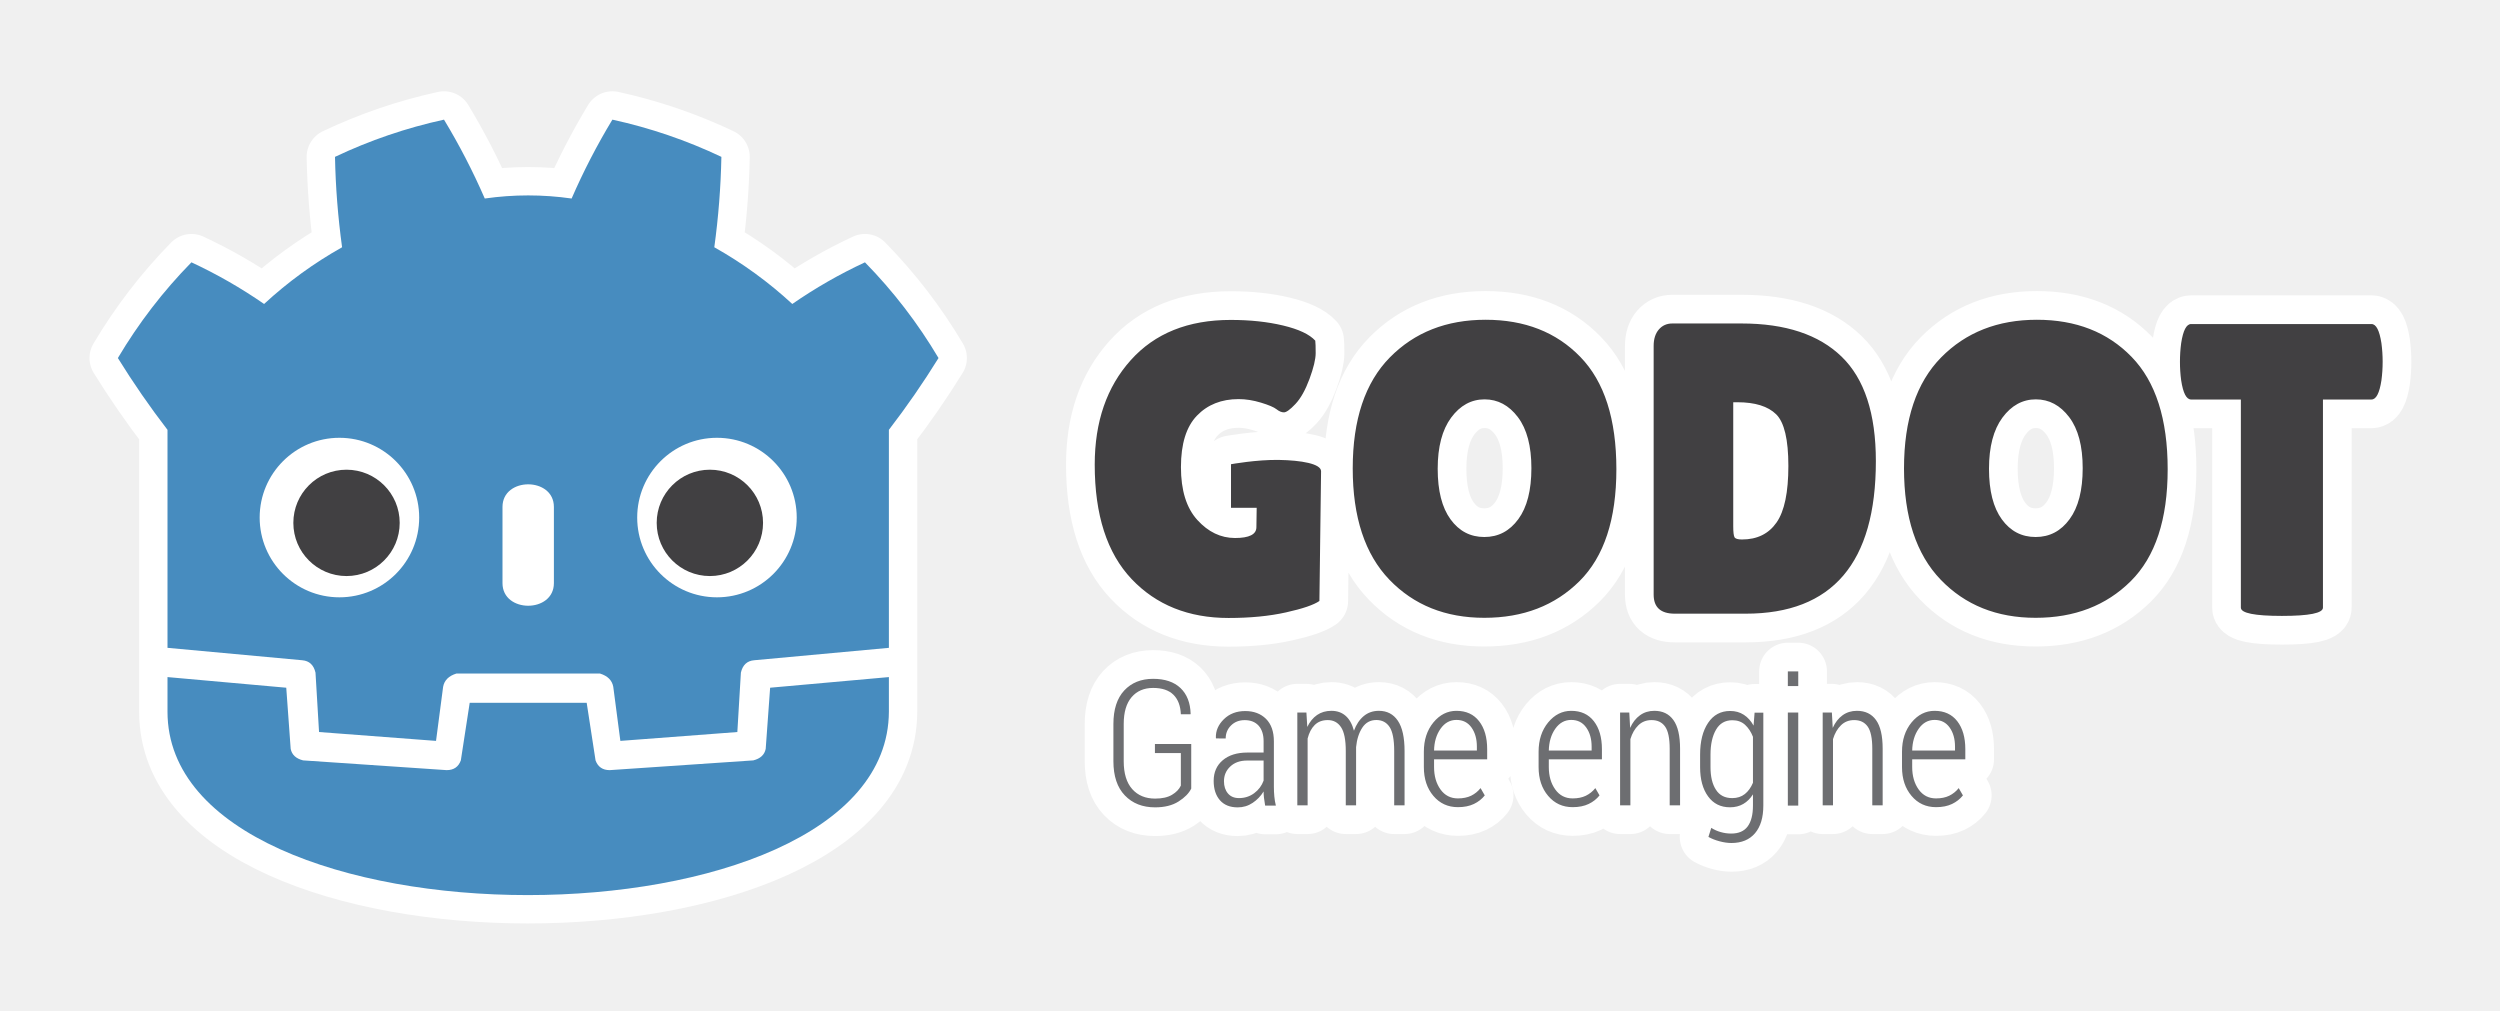
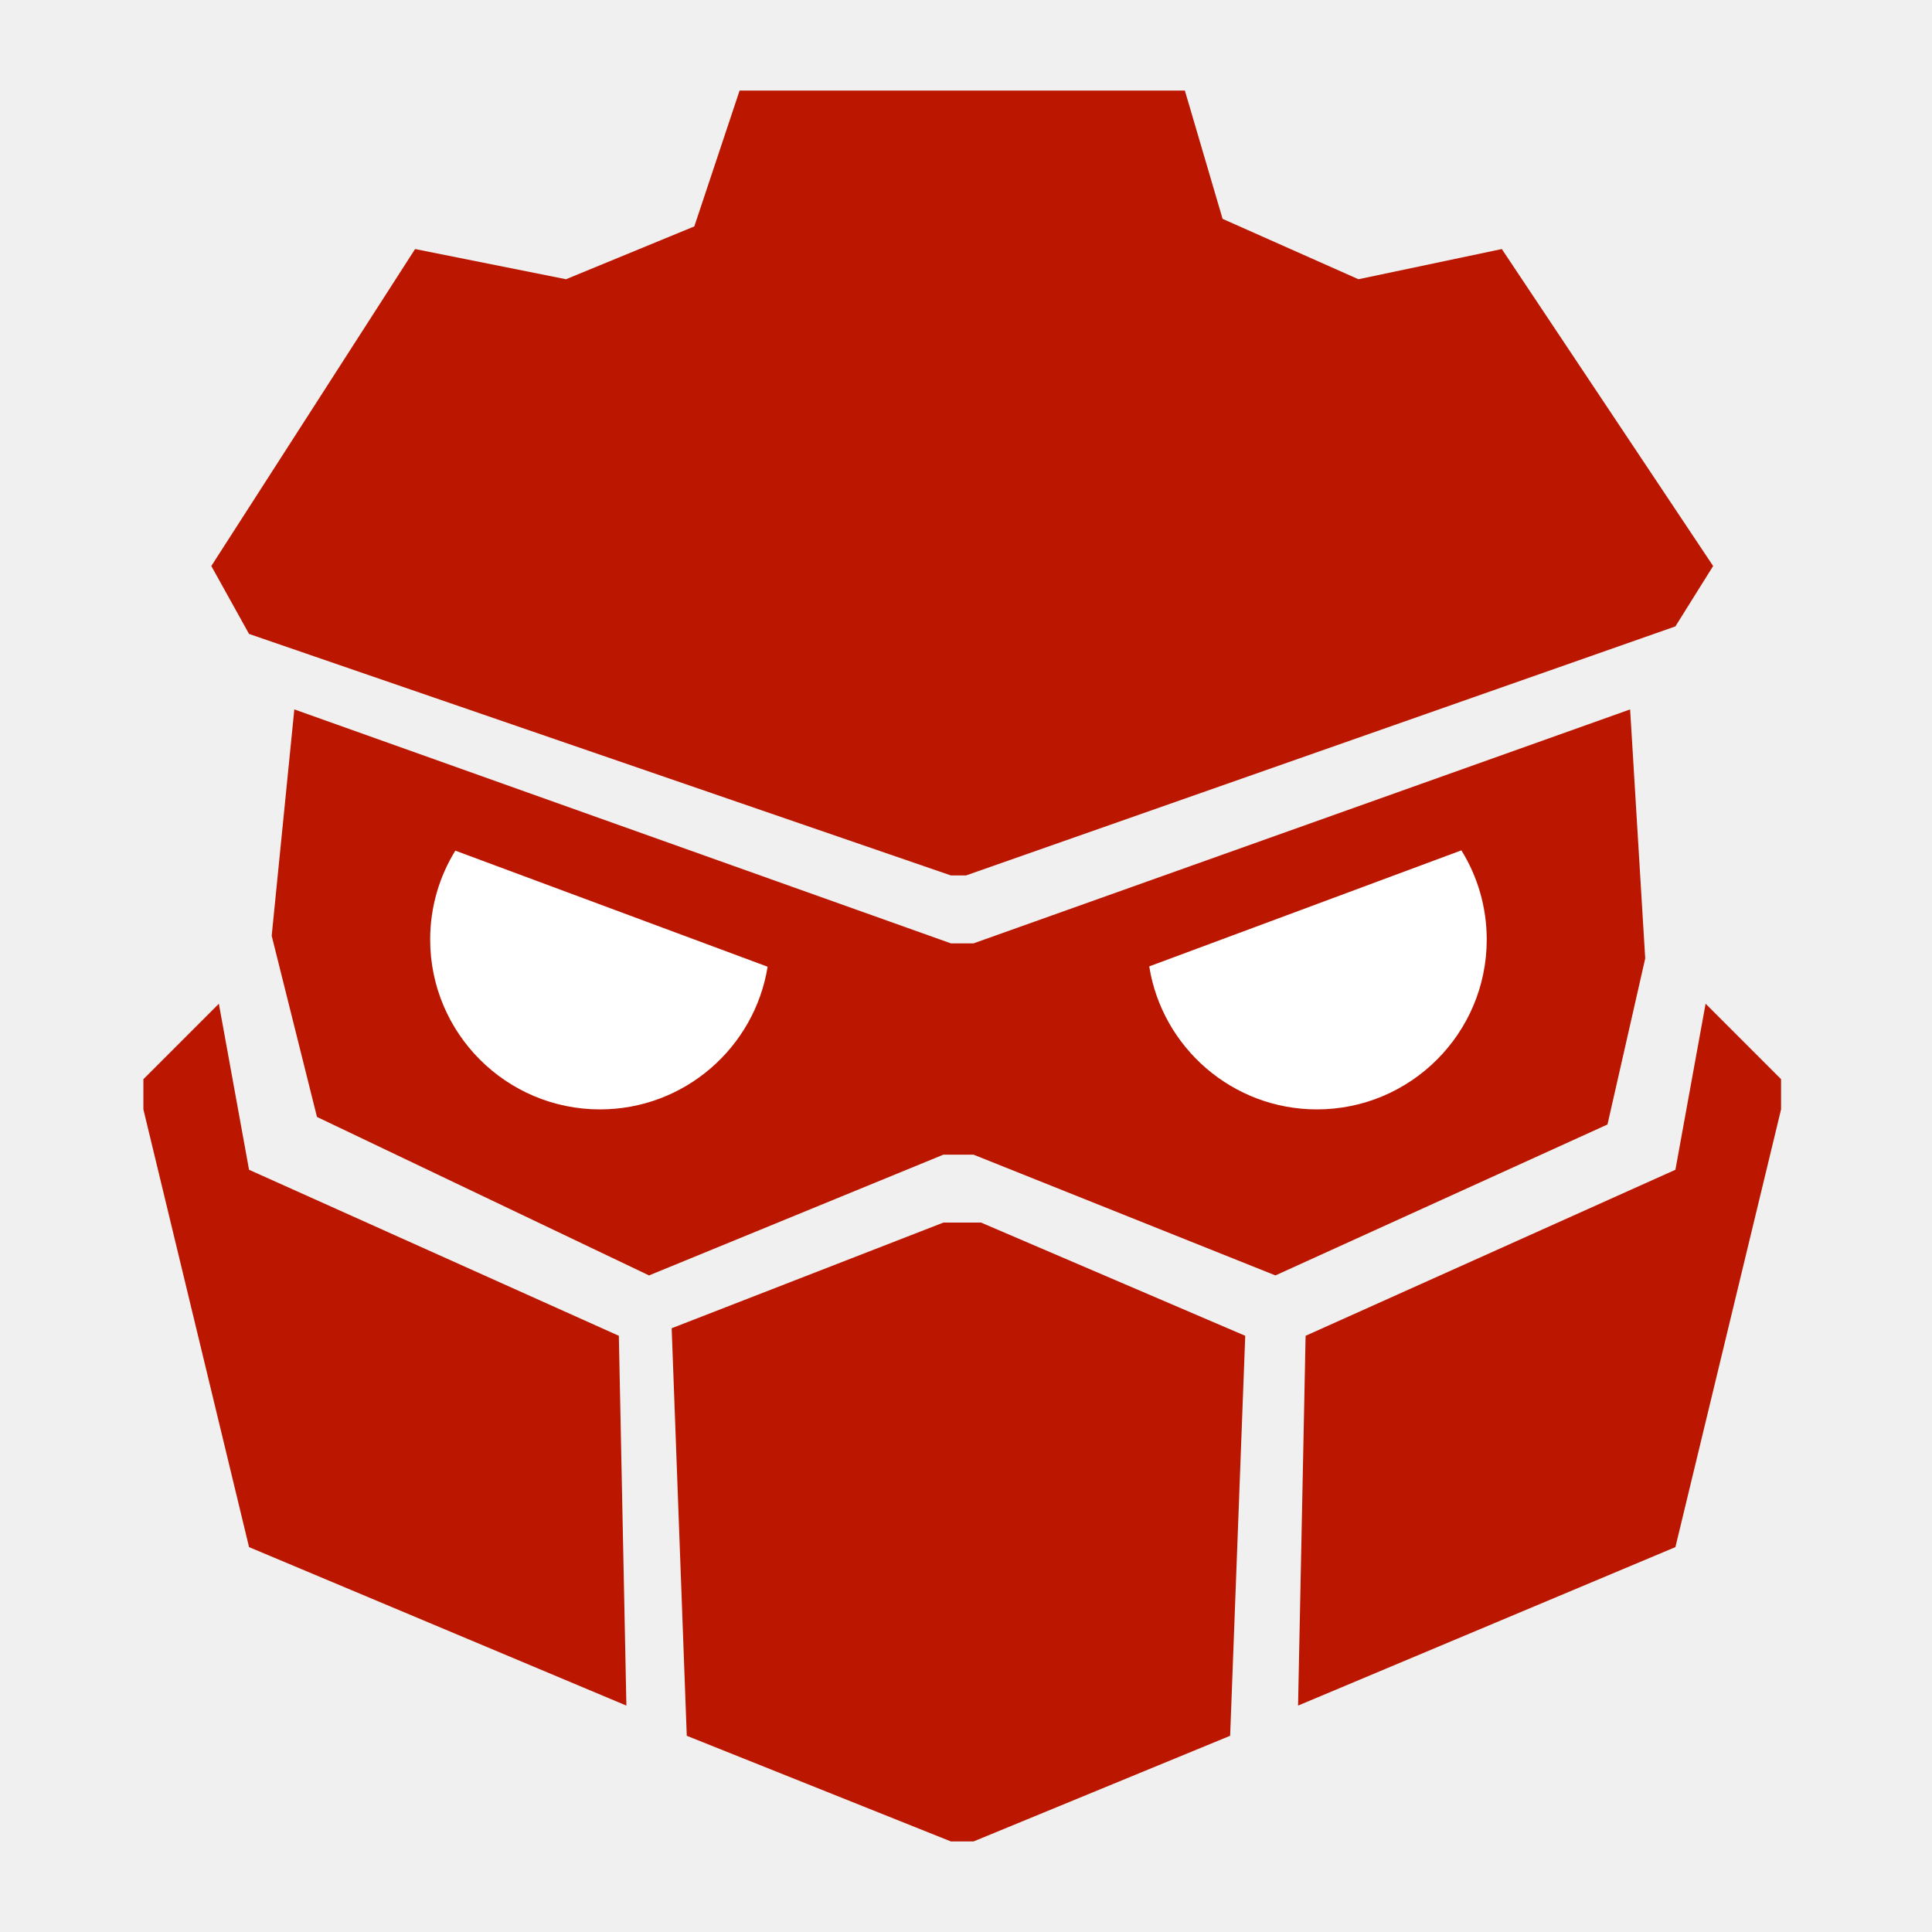
- <svg xmlns="http://www.w3.org/2000/svg" width="1024" height="414">
-   <path stroke="#fff" stroke-linejoin="round" stroke-width="23.5" d="M523.82 188.382c-9.142-.142-19.603 1.764-19.603 1.764v17.842h10.52l-.117 7.953c0 2.946-2.92 4.427-8.747 4.427-5.831 0-10.982-2.47-15.45-7.395-4.48-4.932-6.708-12.141-6.708-21.64 0-9.519 2.176-16.537 6.536-21.065 4.35-4.524 10.05-6.794 17.064-6.794 2.946 0 5.996.476 9.168 1.445 3.174.962 5.293 1.863 6.375 2.707 1.072.867 2.09 1.277 3.056 1.277.96 0 2.513-1.122 4.66-3.392 2.153-2.263 4.082-5.693 5.782-10.267 1.694-4.598 2.543-8.122 2.543-10.621 0-2.48-.054-4.19-.164-5.092-2.379-2.603-6.767-4.666-13.168-6.2-6.39-1.53-13.552-2.289-21.476-2.289-17.438 0-31.073 5.49-40.92 16.47-9.855 10.982-14.773 25.24-14.773 42.79 0 20.607 5.035 36.227 15.103 46.868 10.085 10.64 23.327 15.953 39.743 15.953 8.827 0 16.664-.76 23.51-2.289 6.853-1.523 11.41-3.088 13.676-4.67l.68-53.137c0-3.087-8.149-4.488-17.29-4.645zm84.247-24.804c-5.431 0-9.98 2.496-13.671 7.47-3.672 4.98-5.517 11.969-5.517 20.963 0 9.013 1.754 15.914 5.27 20.722 3.508 4.823 8.117 7.225 13.835 7.225 5.715 0 10.358-2.432 13.924-7.313q5.351-7.293 5.353-20.884c0-9.054-1.846-16.023-5.524-20.89q-5.51-7.292-13.67-7.293m-.083 89.477c-15.9 0-28.868-5.203-38.89-15.61q-15.016-15.624-15.017-45.592c0-19.992 5.063-35.128 15.191-45.435 10.131-10.293 23.209-15.444 39.228-15.444 16.016 0 28.954 5.058 38.795 15.204 9.858 10.126 14.778 25.477 14.778 46.009 0 20.546-5.034 35.828-15.114 45.856-10.08 10.008-23.062 15.012-38.971 15.012m101.95-88.298v50.788c0 2.37.176 3.866.515 4.493.337.624 1.358.937 3.052.937 6.232 0 10.954-2.328 14.181-6.97 3.235-4.636 4.835-12.356 4.835-23.168 0-10.817-1.674-17.865-5-21.139-3.344-3.283-8.64-4.94-15.884-4.94zm-32.599 78.798V141.681c0-2.832.704-5.067 2.126-6.724 1.413-1.632 3.25-2.461 5.521-2.461h28.357c17.994 0 31.664 4.54 40.994 13.597 9.347 9.054 14.02 23.31 14.02 42.784 0 41.66-17.778 62.486-53.326 62.486h-29.03c-5.769 0-8.662-2.597-8.662-7.808m156.544-79.977c-5.432 0-9.994 2.496-13.678 7.47q-5.507 7.471-5.508 20.963c0 9.013 1.758 15.914 5.262 20.722 3.505 4.823 8.119 7.225 13.837 7.225 5.717 0 10.363-2.432 13.924-7.313q5.354-7.293 5.355-20.884c0-9.054-1.843-16.023-5.522-20.89-3.68-4.861-8.23-7.293-13.67-7.293m-.087 89.477q-23.86 0-38.88-15.61-15.03-15.624-15.03-45.592c0-19.992 5.065-35.128 15.191-45.435 10.139-10.293 23.209-15.444 39.233-15.444 16.02 0 28.946 5.058 38.8 15.204 9.85 10.126 14.772 25.477 14.772 46.009 0 20.546-5.037 35.828-15.115 45.856-10.076 10.008-23.07 15.012-38.971 15.012m117.69-4.17c0 2.251-5.597 3.392-16.809 3.392-11.202 0-16.815-1.141-16.815-3.392v-85.248h-20.371c-1.928 0-3.286-2.597-4.077-7.818a56 56 0 0 1-.501-7.636c0-2.592.162-5.146.501-7.636.79-5.205 2.15-7.823 4.077-7.823h73.864c1.924 0 3.277 2.617 4.078 7.823.333 2.49.505 5.043.505 7.636 0 2.608-.172 5.152-.505 7.637-.8 5.22-2.154 7.817-4.078 7.817h-19.87z" />
-   <path fill="#414042" d="M523.82 188.382c-9.142-.142-19.603 1.764-19.603 1.764v17.842h10.52l-.117 7.953c0 2.946-2.92 4.427-8.747 4.427-5.831 0-10.982-2.47-15.45-7.395-4.48-4.932-6.708-12.141-6.708-21.64 0-9.519 2.176-16.537 6.536-21.065 4.35-4.524 10.05-6.794 17.064-6.794 2.946 0 5.996.476 9.168 1.445 3.174.962 5.293 1.863 6.375 2.707 1.072.867 2.09 1.277 3.056 1.277.96 0 2.513-1.122 4.66-3.392 2.153-2.263 4.082-5.693 5.782-10.267 1.694-4.598 2.543-8.122 2.543-10.621 0-2.48-.054-4.19-.164-5.092-2.379-2.603-6.767-4.666-13.168-6.2-6.39-1.53-13.552-2.289-21.476-2.289-17.438 0-31.073 5.49-40.92 16.47-9.855 10.982-14.773 25.24-14.773 42.79 0 20.607 5.035 36.227 15.103 46.868 10.085 10.64 23.327 15.953 39.743 15.953 8.827 0 16.664-.76 23.51-2.289 6.853-1.523 11.41-3.088 13.676-4.67l.68-53.137c0-3.087-8.149-4.488-17.29-4.645m84.247-24.804c-5.431 0-9.98 2.496-13.671 7.47-3.672 4.98-5.517 11.969-5.517 20.963 0 9.013 1.754 15.914 5.27 20.722 3.508 4.823 8.117 7.225 13.835 7.225 5.715 0 10.358-2.432 13.924-7.313q5.351-7.293 5.353-20.884c0-9.054-1.846-16.023-5.524-20.89q-5.51-7.292-13.67-7.293m-.083 89.477c-15.9 0-28.868-5.203-38.89-15.61q-15.016-15.624-15.017-45.592c0-19.992 5.063-35.128 15.191-45.435 10.131-10.293 23.209-15.444 39.228-15.444 16.016 0 28.954 5.058 38.795 15.204 9.858 10.126 14.778 25.477 14.778 46.009 0 20.546-5.034 35.828-15.114 45.856-10.08 10.008-23.062 15.012-38.971 15.012m101.95-88.298v50.788c0 2.37.176 3.866.515 4.493.337.624 1.358.937 3.052.937 6.232 0 10.954-2.328 14.181-6.97 3.235-4.636 4.835-12.356 4.835-23.168 0-10.817-1.674-17.865-5-21.139-3.344-3.283-8.64-4.94-15.884-4.94zm-32.599 78.798V141.681c0-2.832.704-5.067 2.126-6.724 1.413-1.632 3.25-2.461 5.521-2.461h28.357c17.994 0 31.664 4.54 40.994 13.597 9.347 9.054 14.02 23.31 14.02 42.784 0 41.66-17.778 62.486-53.326 62.486h-29.03c-5.769 0-8.662-2.597-8.662-7.808m156.544-79.977c-5.432 0-9.994 2.496-13.678 7.47q-5.507 7.471-5.508 20.963c0 9.013 1.758 15.914 5.262 20.722 3.505 4.823 8.119 7.225 13.837 7.225 5.717 0 10.363-2.432 13.924-7.313q5.354-7.293 5.355-20.884c0-9.054-1.843-16.023-5.522-20.89-3.68-4.861-8.23-7.293-13.67-7.293m-.087 89.477q-23.86 0-38.88-15.61-15.03-15.624-15.03-45.592c0-19.992 5.065-35.128 15.191-45.435 10.139-10.293 23.209-15.444 39.233-15.444 16.02 0 28.946 5.058 38.8 15.204 9.85 10.126 14.772 25.477 14.772 46.009 0 20.546-5.037 35.828-15.115 45.856-10.076 10.008-23.07 15.012-38.971 15.012m117.69-4.17c0 2.251-5.597 3.392-16.809 3.392-11.202 0-16.815-1.141-16.815-3.392v-85.248h-20.371c-1.928 0-3.286-2.597-4.077-7.818a56 56 0 0 1-.501-7.636c0-2.592.162-5.146.501-7.636.79-5.205 2.15-7.823 4.077-7.823h73.864c1.924 0 3.277 2.617 4.078 7.823.333 2.49.505 5.043.505 7.636 0 2.608-.172 5.152-.505 7.637-.8 5.22-2.154 7.817-4.078 7.817h-19.87z" />
-   <path stroke="#fff" stroke-linejoin="round" stroke-width="23.5" d="M487.93 322.997c-.94 1.926-2.664 3.691-5.188 5.289-2.52 1.607-5.722 2.406-9.611 2.406-5.132 0-9.259-1.617-12.394-4.887-3.122-3.243-4.686-7.92-4.686-14.022V296.57c0-5.97 1.473-10.548 4.431-13.743 2.95-3.17 6.903-4.78 11.84-4.78 4.824 0 8.564 1.27 11.212 3.781 2.639 2.519 4.025 6.038 4.146 10.532l-.066.2h-3.94c-.14-3.443-1.14-6.101-3.022-7.979-1.871-1.861-4.655-2.803-8.33-2.803-3.72 0-6.668 1.259-8.823 3.785-2.15 2.518-3.224 6.17-3.224 10.968v15.301q.001 7.462 3.476 11.382c2.316 2.592 5.438 3.892 9.38 3.892 2.876 0 5.19-.51 6.92-1.554 1.738-1.028 2.942-2.285 3.624-3.775V308.45h-10.618v-3.704h14.873zm19.557 3.902c2.336 0 4.416-.661 6.232-2.01 1.82-1.353 3.096-3.063 3.852-5.146v-8.224h-6.756q-4.31 0-6.896 2.442c-1.726 1.617-2.581 3.637-2.581 6.037 0 2.03.534 3.696 1.616 4.981 1.08 1.289 2.59 1.92 4.533 1.92m10.715 3.068a99 99 0 0 1-.48-3.225 22 22 0 0 1-.15-2.562 14.9 14.9 0 0 1-4.483 4.675c-1.836 1.236-3.878 1.848-6.128 1.848-3.147 0-5.567-.975-7.28-2.927-1.702-1.96-2.563-4.6-2.563-7.936 0-3.523 1.237-6.35 3.72-8.448 2.48-2.098 5.85-3.147 10.09-3.147h6.643v-4.672c0-2.686-.686-4.802-2.032-6.331-1.375-1.51-3.264-2.275-5.701-2.275-2.268 0-4.139.722-5.608 2.182-1.463 1.45-2.19 3.224-2.19 5.337l-3.944-.035-.07-.206c-.11-2.866.973-5.4 3.261-7.646 2.279-2.24 5.203-3.352 8.761-3.352 3.517 0 6.347 1.069 8.509 3.2q3.224 3.227 3.226 9.21v18.645c0 1.358.064 2.677.183 3.936a25 25 0 0 0 .627 3.729zm16.905-38.108.36 5.9c1-2.112 2.339-3.739 3.998-4.896q2.498-1.711 5.874-1.711c2.296 0 4.232.668 5.794 2.02 1.562 1.347 2.714 3.387 3.446 6.127.938-2.529 2.264-4.528 3.986-5.975 1.722-1.45 3.812-2.172 6.23-2.172 3.335 0 5.923 1.35 7.755 4.05 1.841 2.705 2.759 6.856 2.759 12.464v22.207h-4.246v-22.28c0-4.663-.645-7.946-1.9-9.834-1.261-1.89-3.071-2.842-5.41-2.842-2.462 0-4.384 1.04-5.767 3.152-1.375 2.112-2.223 4.754-2.531 7.945v23.86h-4.224v-22.258c0-4.554-.639-7.812-1.945-9.759-1.299-1.946-3.107-2.912-5.427-2.912-2.218 0-4.013.677-5.358 2.02-1.353 1.349-2.315 3.195-2.899 5.538v27.369h-4.22v-38.014zm61.457 3.021q-3.966 0-6.517 3.613c-1.705 2.415-2.585 5.392-2.656 8.938h17.537v-1.626c0-3.137-.736-5.75-2.21-7.822-1.482-2.075-3.53-3.103-6.154-3.103m.598 35.735c-4.099 0-7.451-1.543-10.055-4.621q-3.895-4.61-3.896-11.793v-6.313c0-4.798 1.303-8.798 3.912-11.979 2.616-3.167 5.758-4.75 9.441-4.75 3.983 0 7.068 1.413 9.27 4.246q3.313 4.257 3.312 11.434v4.171H587.39v3.162c0 3.68.882 6.744 2.635 9.19 1.757 2.45 4.144 3.666 7.136 3.666 2.077 0 3.888-.367 5.396-1.089a11.1 11.1 0 0 0 3.877-3.132l1.728 2.99c-1.148 1.456-2.634 2.633-4.45 3.505-1.811.868-4 1.312-6.551 1.312m46.411-35.734q-3.976 0-6.528 3.613-2.54 3.62-2.652 8.938h17.54v-1.626c0-3.137-.733-5.75-2.216-7.822-1.475-2.075-3.52-3.103-6.144-3.103m.593 35.735c-4.1 0-7.446-1.543-10.045-4.621q-3.91-4.61-3.91-11.793v-6.313c0-4.798 1.309-8.798 3.913-11.979 2.623-3.167 5.766-4.75 9.45-4.75 3.975 0 7.072 1.413 9.27 4.246 2.2 2.837 3.304 6.65 3.304 11.434v4.171h-21.755v3.162q0 5.52 2.647 9.19c1.747 2.45 4.124 3.666 7.125 3.666 2.087 0 3.888-.367 5.392-1.089a11.2 11.2 0 0 0 3.894-3.132l1.717 2.99c-1.15 1.456-2.633 2.633-4.451 3.505-1.81.868-3.997 1.312-6.55 1.312m23.189-38.755.345 6.284c1.014-2.23 2.353-3.962 4.034-5.166 1.667-1.21 3.63-1.824 5.887-1.824 3.396 0 5.998 1.256 7.804 3.78 1.826 2.518 2.73 6.434 2.73 11.749v23.191h-4.249V306.72c0-4.343-.636-7.377-1.9-9.137-1.258-1.76-3.107-2.636-5.513-2.636-2.158 0-3.968.701-5.419 2.126-1.457 1.412-2.543 3.294-3.267 5.666v27.134h-4.219V291.86zm33.27 22.395c0 3.858.73 6.926 2.213 9.208 1.465 2.304 3.695 3.443 6.671 3.443 2.04 0 3.757-.544 5.167-1.657 1.405-1.113 2.514-2.662 3.336-4.627V301.79c-.79-2.025-1.874-3.66-3.244-4.92-1.368-1.24-3.102-1.863-5.186-1.863-2.97 0-5.216 1.294-6.708 3.891-1.502 2.603-2.25 5.995-2.25 10.161zm-4.262-5.195c0-5.386 1.088-9.714 3.274-12.975 2.169-3.245 5.187-4.871 9.03-4.871 2.134 0 4.007.52 5.607 1.564 1.603 1.024 2.928 2.523 3.992 4.43l.412-5.287h3.581v38.048c0 4.871-1.13 8.646-3.4 11.317-2.271 2.66-5.499 4.009-9.666 4.009-1.5 0-3.11-.235-4.832-.691-1.724-.456-3.252-1.054-4.59-1.805l1.168-3.704a14.1 14.1 0 0 0 3.831 1.716 15.2 15.2 0 0 0 4.352.616q4.536-.001 6.71-2.905c1.452-1.961 2.18-4.798 2.18-8.553v-4.597c-1.079 1.71-2.402 3.024-3.97 3.93-1.563.912-3.39 1.368-5.448 1.368-3.818 0-6.814-1.496-8.976-4.486-2.167-2.983-3.255-6.965-3.255-11.93zm40.2 20.916h-4.266V291.86h4.266zm0-48.968h-4.266v-6.005h4.266zm13.774 10.852.346 6.284c1.016-2.23 2.35-3.962 4.027-5.166 1.677-1.21 3.643-1.824 5.89-1.824 3.397 0 6.01 1.256 7.82 3.78 1.821 2.518 2.717 6.434 2.717 11.749v23.191h-4.248V306.72c0-4.343-.635-7.377-1.897-9.137-1.268-1.76-3.103-2.636-5.517-2.636-2.157 0-3.962.701-5.412 2.126-1.455 1.412-2.545 3.294-3.266 5.666v27.134h-4.224V291.86zm42.074 3.021q-3.978 0-6.518 3.613-2.547 3.62-2.66 8.938h17.54v-1.626c0-3.137-.731-5.75-2.21-7.822-1.476-2.075-3.525-3.103-6.152-3.103m.602 35.735c-4.11 0-7.456-1.543-10.048-4.621q-3.903-4.61-3.903-11.793v-6.313c0-4.798 1.302-8.798 3.91-11.979q3.924-4.75 9.439-4.75c3.978 0 7.077 1.413 9.283 4.246 2.197 2.837 3.3 6.65 3.3 11.434v4.171h-21.76v3.162c0 3.68.887 6.744 2.642 9.19 1.754 2.45 4.133 3.666 7.137 3.666 2.08 0 3.88-.367 5.382-1.089a11.16 11.16 0 0 0 3.897-3.132l1.725 2.99c-1.156 1.456-2.64 2.633-4.454 3.505-1.81.868-3.998 1.312-6.55 1.312" />
-   <path fill="#6d6e71" d="M487.93 322.997c-.94 1.926-2.664 3.691-5.188 5.289-2.52 1.607-5.722 2.406-9.611 2.406-5.132 0-9.259-1.617-12.394-4.887-3.122-3.243-4.686-7.92-4.686-14.022V296.57c0-5.97 1.473-10.548 4.431-13.743 2.95-3.17 6.903-4.78 11.84-4.78 4.824 0 8.564 1.27 11.212 3.781 2.639 2.519 4.025 6.038 4.146 10.532l-.066.2h-3.94c-.14-3.443-1.14-6.101-3.022-7.979-1.871-1.861-4.655-2.803-8.33-2.803-3.72 0-6.668 1.259-8.823 3.785-2.15 2.518-3.224 6.17-3.224 10.968v15.301q.001 7.462 3.476 11.382c2.316 2.592 5.438 3.892 9.38 3.892 2.876 0 5.19-.51 6.92-1.554 1.738-1.028 2.942-2.285 3.624-3.775V308.45h-10.618v-3.704h14.873zm19.557 3.902c2.336 0 4.416-.661 6.232-2.01 1.82-1.353 3.096-3.063 3.852-5.146v-8.224h-6.756q-4.31 0-6.896 2.442c-1.726 1.617-2.581 3.637-2.581 6.037 0 2.03.534 3.696 1.616 4.981 1.08 1.289 2.59 1.92 4.533 1.92m10.715 3.068a99 99 0 0 1-.48-3.225 22 22 0 0 1-.15-2.562 14.9 14.9 0 0 1-4.483 4.675c-1.836 1.236-3.878 1.848-6.128 1.848-3.147 0-5.567-.975-7.28-2.927-1.702-1.96-2.563-4.6-2.563-7.936 0-3.523 1.237-6.35 3.72-8.448 2.48-2.098 5.85-3.147 10.09-3.147h6.643v-4.672c0-2.686-.686-4.802-2.032-6.331-1.375-1.51-3.264-2.275-5.701-2.275-2.268 0-4.139.722-5.608 2.182-1.463 1.45-2.19 3.224-2.19 5.337l-3.944-.035-.07-.206c-.11-2.866.973-5.4 3.261-7.646 2.279-2.24 5.203-3.352 8.761-3.352 3.517 0 6.347 1.069 8.509 3.2q3.224 3.227 3.226 9.21v18.645c0 1.358.064 2.677.183 3.936a25 25 0 0 0 .627 3.729zm16.905-38.108.36 5.9c1-2.112 2.339-3.739 3.998-4.896q2.498-1.711 5.874-1.711c2.296 0 4.232.668 5.794 2.02 1.562 1.347 2.714 3.387 3.446 6.127.938-2.529 2.264-4.528 3.986-5.975 1.722-1.45 3.812-2.172 6.23-2.172 3.335 0 5.923 1.35 7.755 4.05 1.841 2.705 2.759 6.856 2.759 12.464v22.207h-4.246v-22.28c0-4.663-.645-7.946-1.9-9.834-1.261-1.89-3.071-2.842-5.41-2.842-2.462 0-4.384 1.04-5.767 3.152-1.375 2.112-2.223 4.754-2.531 7.945v23.86h-4.224v-22.258c0-4.554-.639-7.812-1.945-9.759-1.299-1.946-3.107-2.912-5.427-2.912-2.218 0-4.013.677-5.358 2.02-1.353 1.349-2.315 3.195-2.899 5.538v27.369h-4.22v-38.014zm61.457 3.021q-3.966 0-6.517 3.613c-1.705 2.415-2.585 5.392-2.656 8.938h17.537v-1.626c0-3.137-.736-5.75-2.21-7.822-1.482-2.075-3.53-3.103-6.154-3.103m.598 35.735c-4.099 0-7.451-1.543-10.055-4.621q-3.895-4.61-3.896-11.793v-6.313c0-4.798 1.303-8.798 3.912-11.979 2.616-3.167 5.758-4.75 9.441-4.75 3.983 0 7.068 1.413 9.27 4.246q3.313 4.257 3.312 11.434v4.171H587.39v3.162c0 3.68.882 6.744 2.635 9.19 1.757 2.45 4.144 3.666 7.136 3.666 2.077 0 3.888-.367 5.396-1.089a11.1 11.1 0 0 0 3.877-3.132l1.728 2.99c-1.148 1.456-2.634 2.633-4.45 3.505-1.811.868-4 1.312-6.551 1.312m46.411-35.734q-3.976 0-6.528 3.613-2.54 3.62-2.652 8.938h17.54v-1.626c0-3.137-.733-5.75-2.216-7.822-1.475-2.075-3.52-3.103-6.144-3.103m.593 35.735c-4.1 0-7.446-1.543-10.045-4.621q-3.91-4.61-3.91-11.793v-6.313c0-4.798 1.309-8.798 3.913-11.979 2.623-3.167 5.766-4.75 9.45-4.75 3.975 0 7.072 1.413 9.27 4.246 2.2 2.837 3.304 6.65 3.304 11.434v4.171h-21.755v3.162q0 5.52 2.647 9.19c1.747 2.45 4.124 3.666 7.125 3.666 2.087 0 3.888-.367 5.392-1.089a11.2 11.2 0 0 0 3.894-3.132l1.717 2.99c-1.15 1.456-2.633 2.633-4.451 3.505-1.81.868-3.997 1.312-6.55 1.312m23.189-38.755.345 6.284c1.014-2.23 2.353-3.962 4.034-5.166 1.667-1.21 3.63-1.824 5.887-1.824 3.396 0 5.998 1.256 7.804 3.78 1.826 2.518 2.73 6.434 2.73 11.749v23.191h-4.249V306.72c0-4.343-.636-7.377-1.9-9.137-1.258-1.76-3.107-2.636-5.513-2.636-2.158 0-3.968.701-5.419 2.126-1.457 1.412-2.543 3.294-3.267 5.666v27.134h-4.219V291.86zm33.27 22.395c0 3.858.73 6.926 2.213 9.208 1.465 2.304 3.695 3.443 6.671 3.443 2.04 0 3.757-.544 5.167-1.657 1.405-1.113 2.514-2.662 3.336-4.627V301.79c-.79-2.025-1.874-3.66-3.244-4.92-1.368-1.24-3.102-1.863-5.186-1.863-2.97 0-5.216 1.294-6.708 3.891-1.502 2.603-2.25 5.995-2.25 10.161zm-4.262-5.195c0-5.386 1.088-9.714 3.274-12.975 2.169-3.245 5.187-4.871 9.03-4.871 2.134 0 4.007.52 5.607 1.564 1.603 1.024 2.928 2.523 3.992 4.43l.412-5.287h3.581v38.048c0 4.871-1.13 8.646-3.4 11.317-2.271 2.66-5.499 4.009-9.666 4.009-1.5 0-3.11-.235-4.832-.691-1.724-.456-3.252-1.054-4.59-1.805l1.168-3.704a14.1 14.1 0 0 0 3.831 1.716 15.2 15.2 0 0 0 4.352.616q4.536-.001 6.71-2.905c1.452-1.961 2.18-4.798 2.18-8.553v-4.597c-1.079 1.71-2.402 3.024-3.97 3.93-1.563.912-3.39 1.368-5.448 1.368-3.818 0-6.814-1.496-8.976-4.486-2.167-2.983-3.255-6.965-3.255-11.93zm40.2 20.916h-4.266V291.86h4.266zm0-48.968h-4.266v-6.005h4.266zm13.774 10.852.346 6.284c1.016-2.23 2.35-3.962 4.027-5.166 1.677-1.21 3.643-1.824 5.89-1.824 3.397 0 6.01 1.256 7.82 3.78 1.821 2.518 2.717 6.434 2.717 11.749v23.191h-4.248V306.72c0-4.343-.635-7.377-1.897-9.137-1.268-1.76-3.103-2.636-5.517-2.636-2.157 0-3.962.701-5.412 2.126-1.455 1.412-2.545 3.294-3.266 5.666v27.134h-4.224V291.86zm42.074 3.021q-3.978 0-6.518 3.613-2.547 3.62-2.66 8.938h17.54v-1.626c0-3.137-.731-5.75-2.21-7.822-1.476-2.075-3.525-3.103-6.152-3.103m.602 35.735c-4.11 0-7.456-1.543-10.048-4.621q-3.903-4.61-3.903-11.793v-6.313c0-4.798 1.302-8.798 3.91-11.979q3.924-4.75 9.439-4.75c3.978 0 7.077 1.413 9.283 4.246 2.197 2.837 3.3 6.65 3.3 11.434v4.171h-21.76v3.162c0 3.68.887 6.744 2.642 9.19 1.754 2.45 4.133 3.666 7.137 3.666 2.08 0 3.88-.367 5.382-1.089a11.16 11.16 0 0 0 3.897-3.132l1.725 2.99c-1.156 1.456-2.64 2.633-4.454 3.505-1.81.868-3.998 1.312-6.55 1.312" />
-   <g fill="#fff" transform="translate(30.492 21.054)scale(.363)">
-     <path d="M105 673v33q407 354 814 0v-33z" />
-     <path fill="none" stroke="#fff" stroke-linejoin="round" stroke-width="64" d="M105 745c0 276 813 276 814 0V427q30-39 56-81-35-59-83-108-43 20-82 47-40-37-88-64 7-51 8-102-59-28-123-42-26 43-46 89-49-7-98 0-20-46-46-89-64 14-123 42 1 51 8 102-48 27-88 64-39-27-82-47-48 49-83 108 26 42 56 81v318z" />
-     <path fill="#478cbf" d="m105 673 152 14q12 1 15 14l4 67 132 10 8-61q2-11 15-15h162q13 4 15 15l8 61 132-10 4-67q3-13 15-14l152-14V427q30-39 56-81-35-59-83-108-43 20-82 47-40-37-88-64 7-51 8-102-59-28-123-42-26 43-46 89-49-7-98 0-20-46-46-89-64 14-123 42 1 51 8 102-48 27-88 64-39-27-82-47-48 49-83 108 26 42 56 81zm0 33v39c0 276 813 276 814 0v-39l-134 12-5 69q-2 10-14 13l-162 11q-12 0-16-11l-10-65H446l-10 65q-4 11-16 11l-162-11q-12-3-14-13l-5-69z" />
-     <path d="M483 600c0 34 58 34 58 0v-86c0-34-58-34-58 0z" />
-     <circle cx="725" cy="526" r="90" />
-     <circle cx="299" cy="526" r="90" />
-   </g>
-   <g fill="#414042" transform="translate(30.492 21.054)scale(.363)">
-     <circle cx="307" cy="532" r="60" />
-     <circle cx="717" cy="532" r="60" />
+ <svg xmlns="http://www.w3.org/2000/svg" width="100%" height="100%" viewBox="0 0 256 256" version="1.1" xml:space="preserve" style="fill-rule:evenodd;clip-rule:evenodd;stroke-linejoin:round;stroke-miterlimit:2;">
+   <g id="SVG">
+     <path d="M29,133L19,143L19,147L33,205L83,226L82,177L33,155L29,133Z" style="fill:rgb(187,23,0);" />
+     <g transform="matrix(-1,0,0,1,255,0)">
+       <path d="M29,133L19,143L19,147L33,205L83,226L82,177L33,155L29,133Z" style="fill:rgb(187,23,0);" />
+     </g>
+     <path d="M89,176L91,230L126,244L129,244L163,230L165,177L130,162L125,162L89,176Z" style="fill:rgb(187,23,0);" />
+     <path d="M105.983,126.03C105.994,126.352 106,126.675 106,127C106,141.902 93.902,154 79,154C64.098,154 52,141.902 52,127C52,119.888 54.756,113.414 59.257,108.59L105.983,126.03Z" style="fill:white;" />
+     <g transform="matrix(-1,0,0,1,253,0)">
+       <path d="M105.983,126.03C105.994,126.352 106,126.675 106,127C106,141.902 93.902,154 79,154C64.098,154 52,141.902 52,127C52,119.888 54.756,113.414 59.257,108.59L105.983,126.03Z" style="fill:white;" />
+     </g>
+     <path d="M39,94L126,125L129,125L216,94L218,127L213,149L169,169L129,153L125,153L86,169L42,148L36,124L39,94ZM101.713,128.097L60.334,112.715C58.22,116.143 57,120.18 57,124.5C57,136.918 67.082,147 79.5,147C90.694,147 99.989,138.808 101.713,128.097ZM193.642,112.676L152.279,128.052C153.984,138.785 163.29,147 174.5,147C186.918,147 197,136.918 197,124.5C197,120.164 195.771,116.113 193.642,112.676Z" style="fill:rgb(187,23,0);" />
+     <path d="M98,12L92,30L75,37L55,33L28,75L33,84L126,116L128,116L222,83L227,75L199,33L180,37L162,29L157,12L98,12Z" style="fill:rgb(187,23,0);" />
  </g>
</svg>
